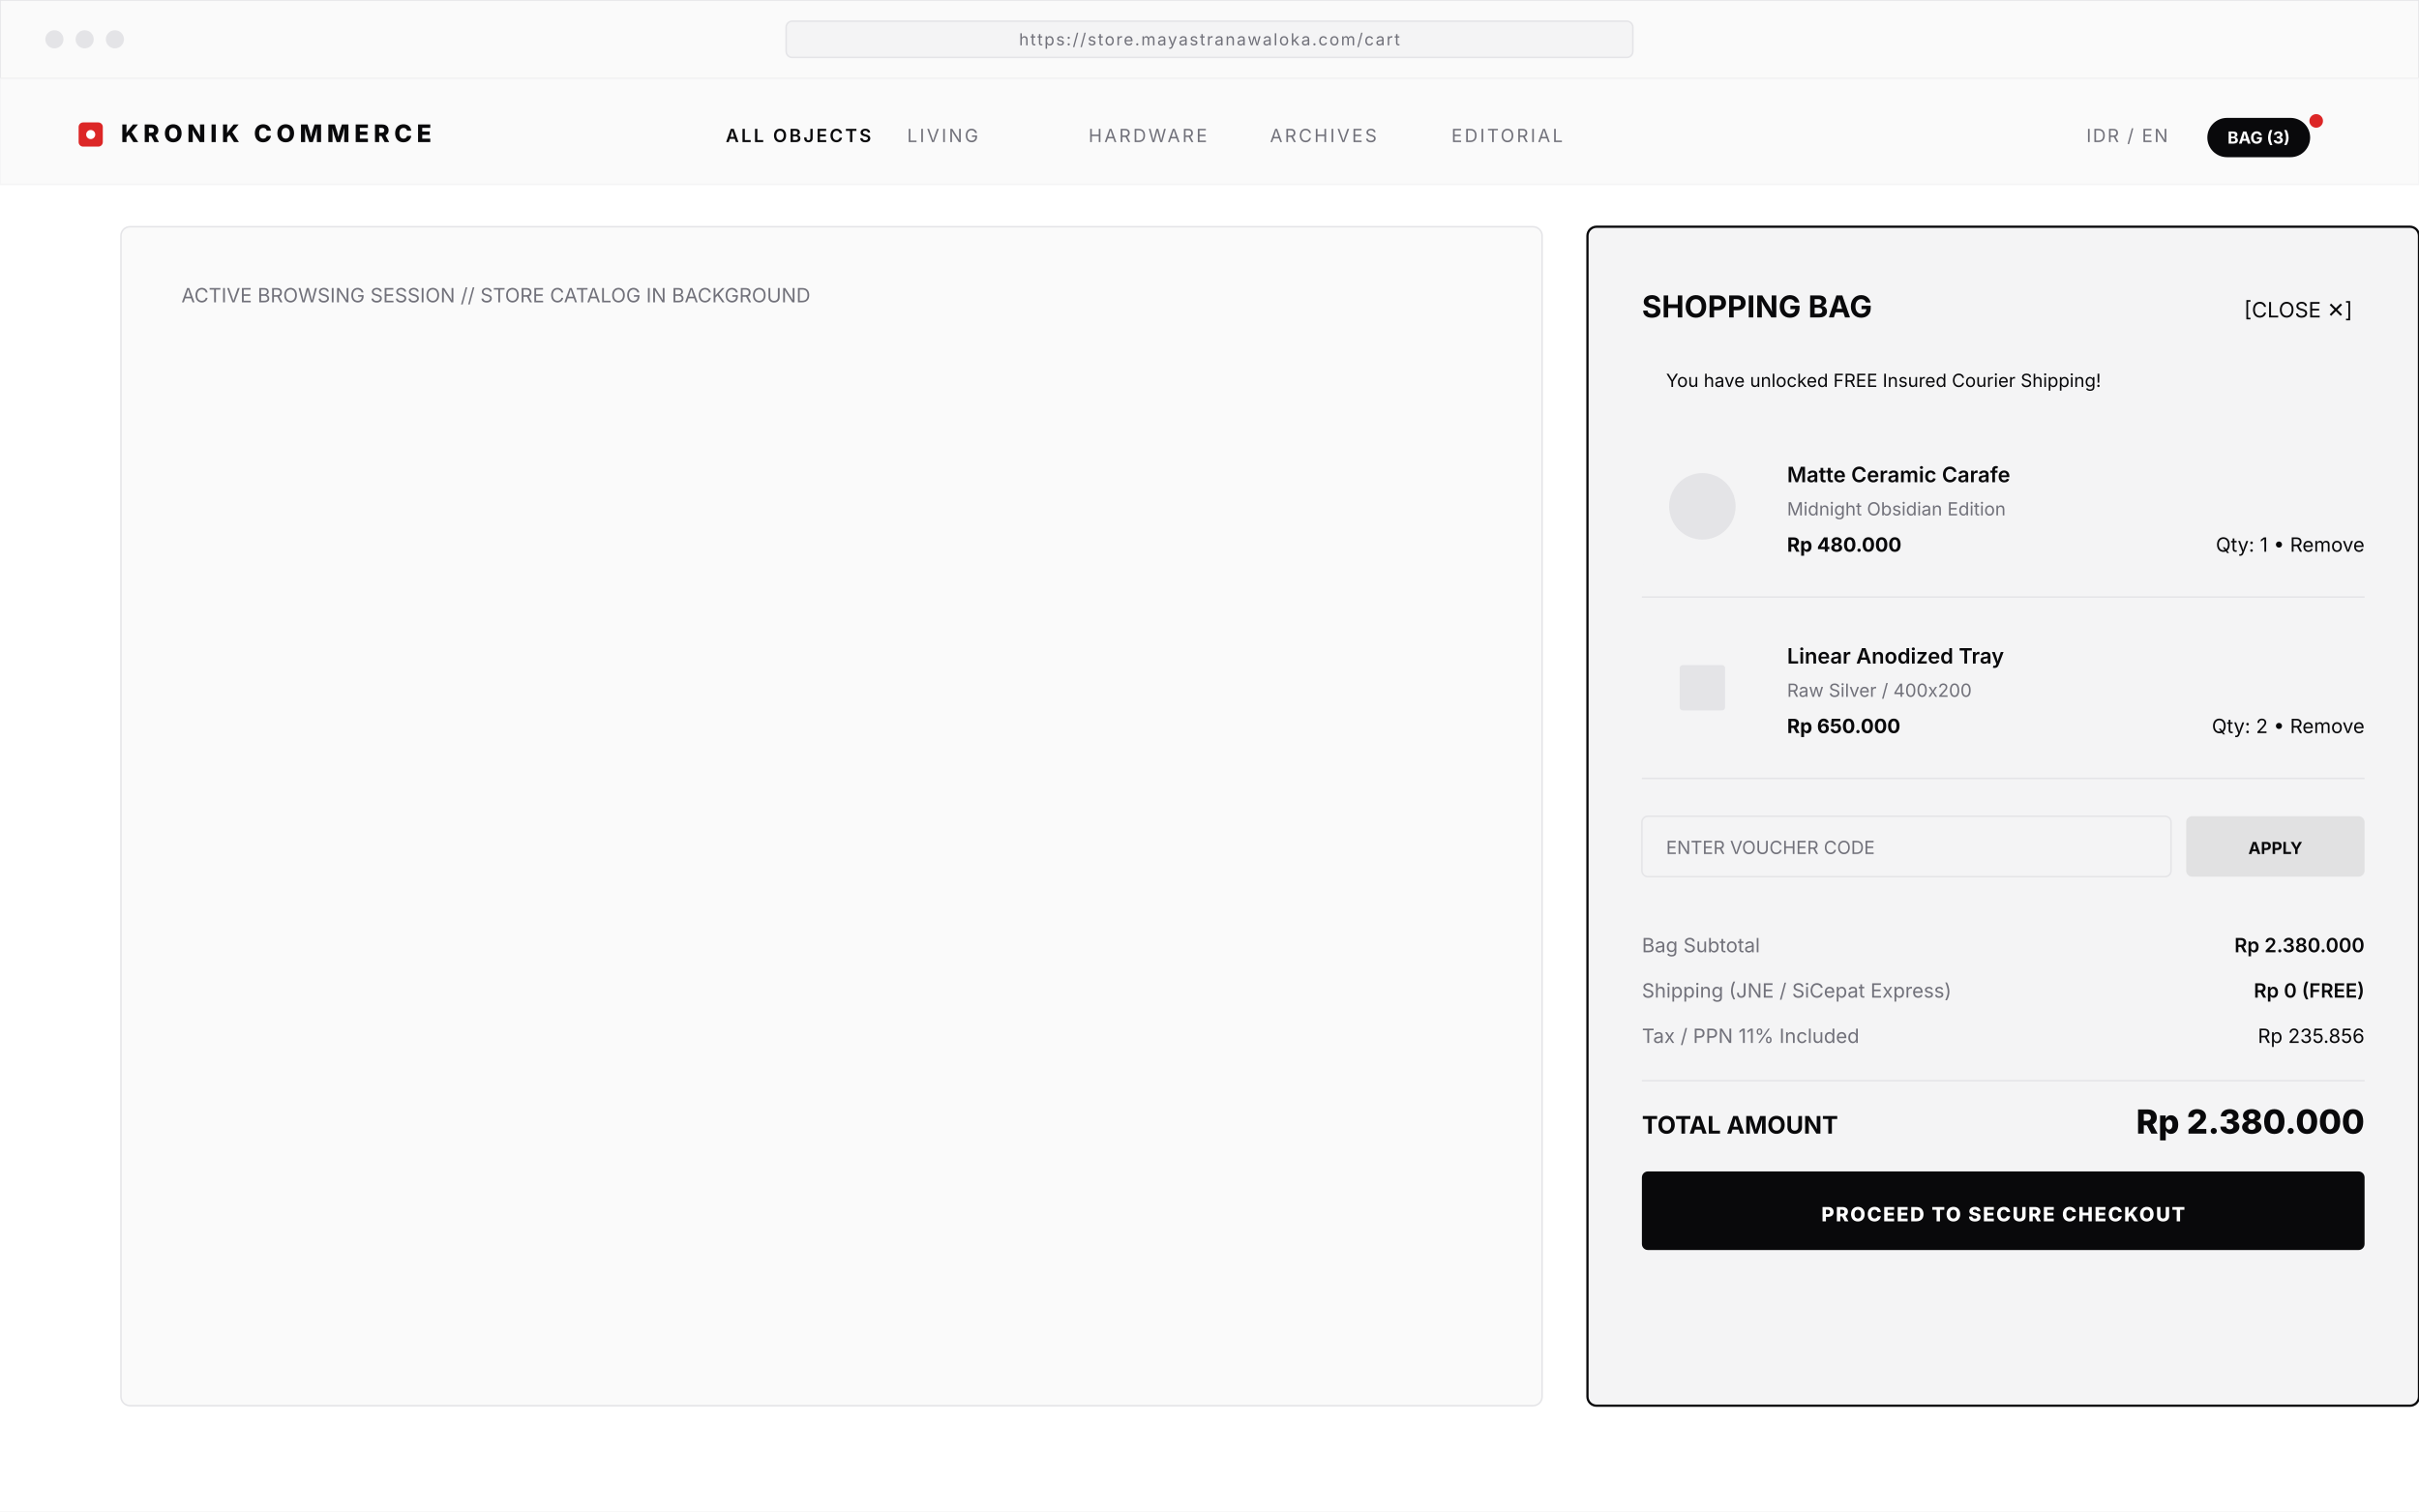
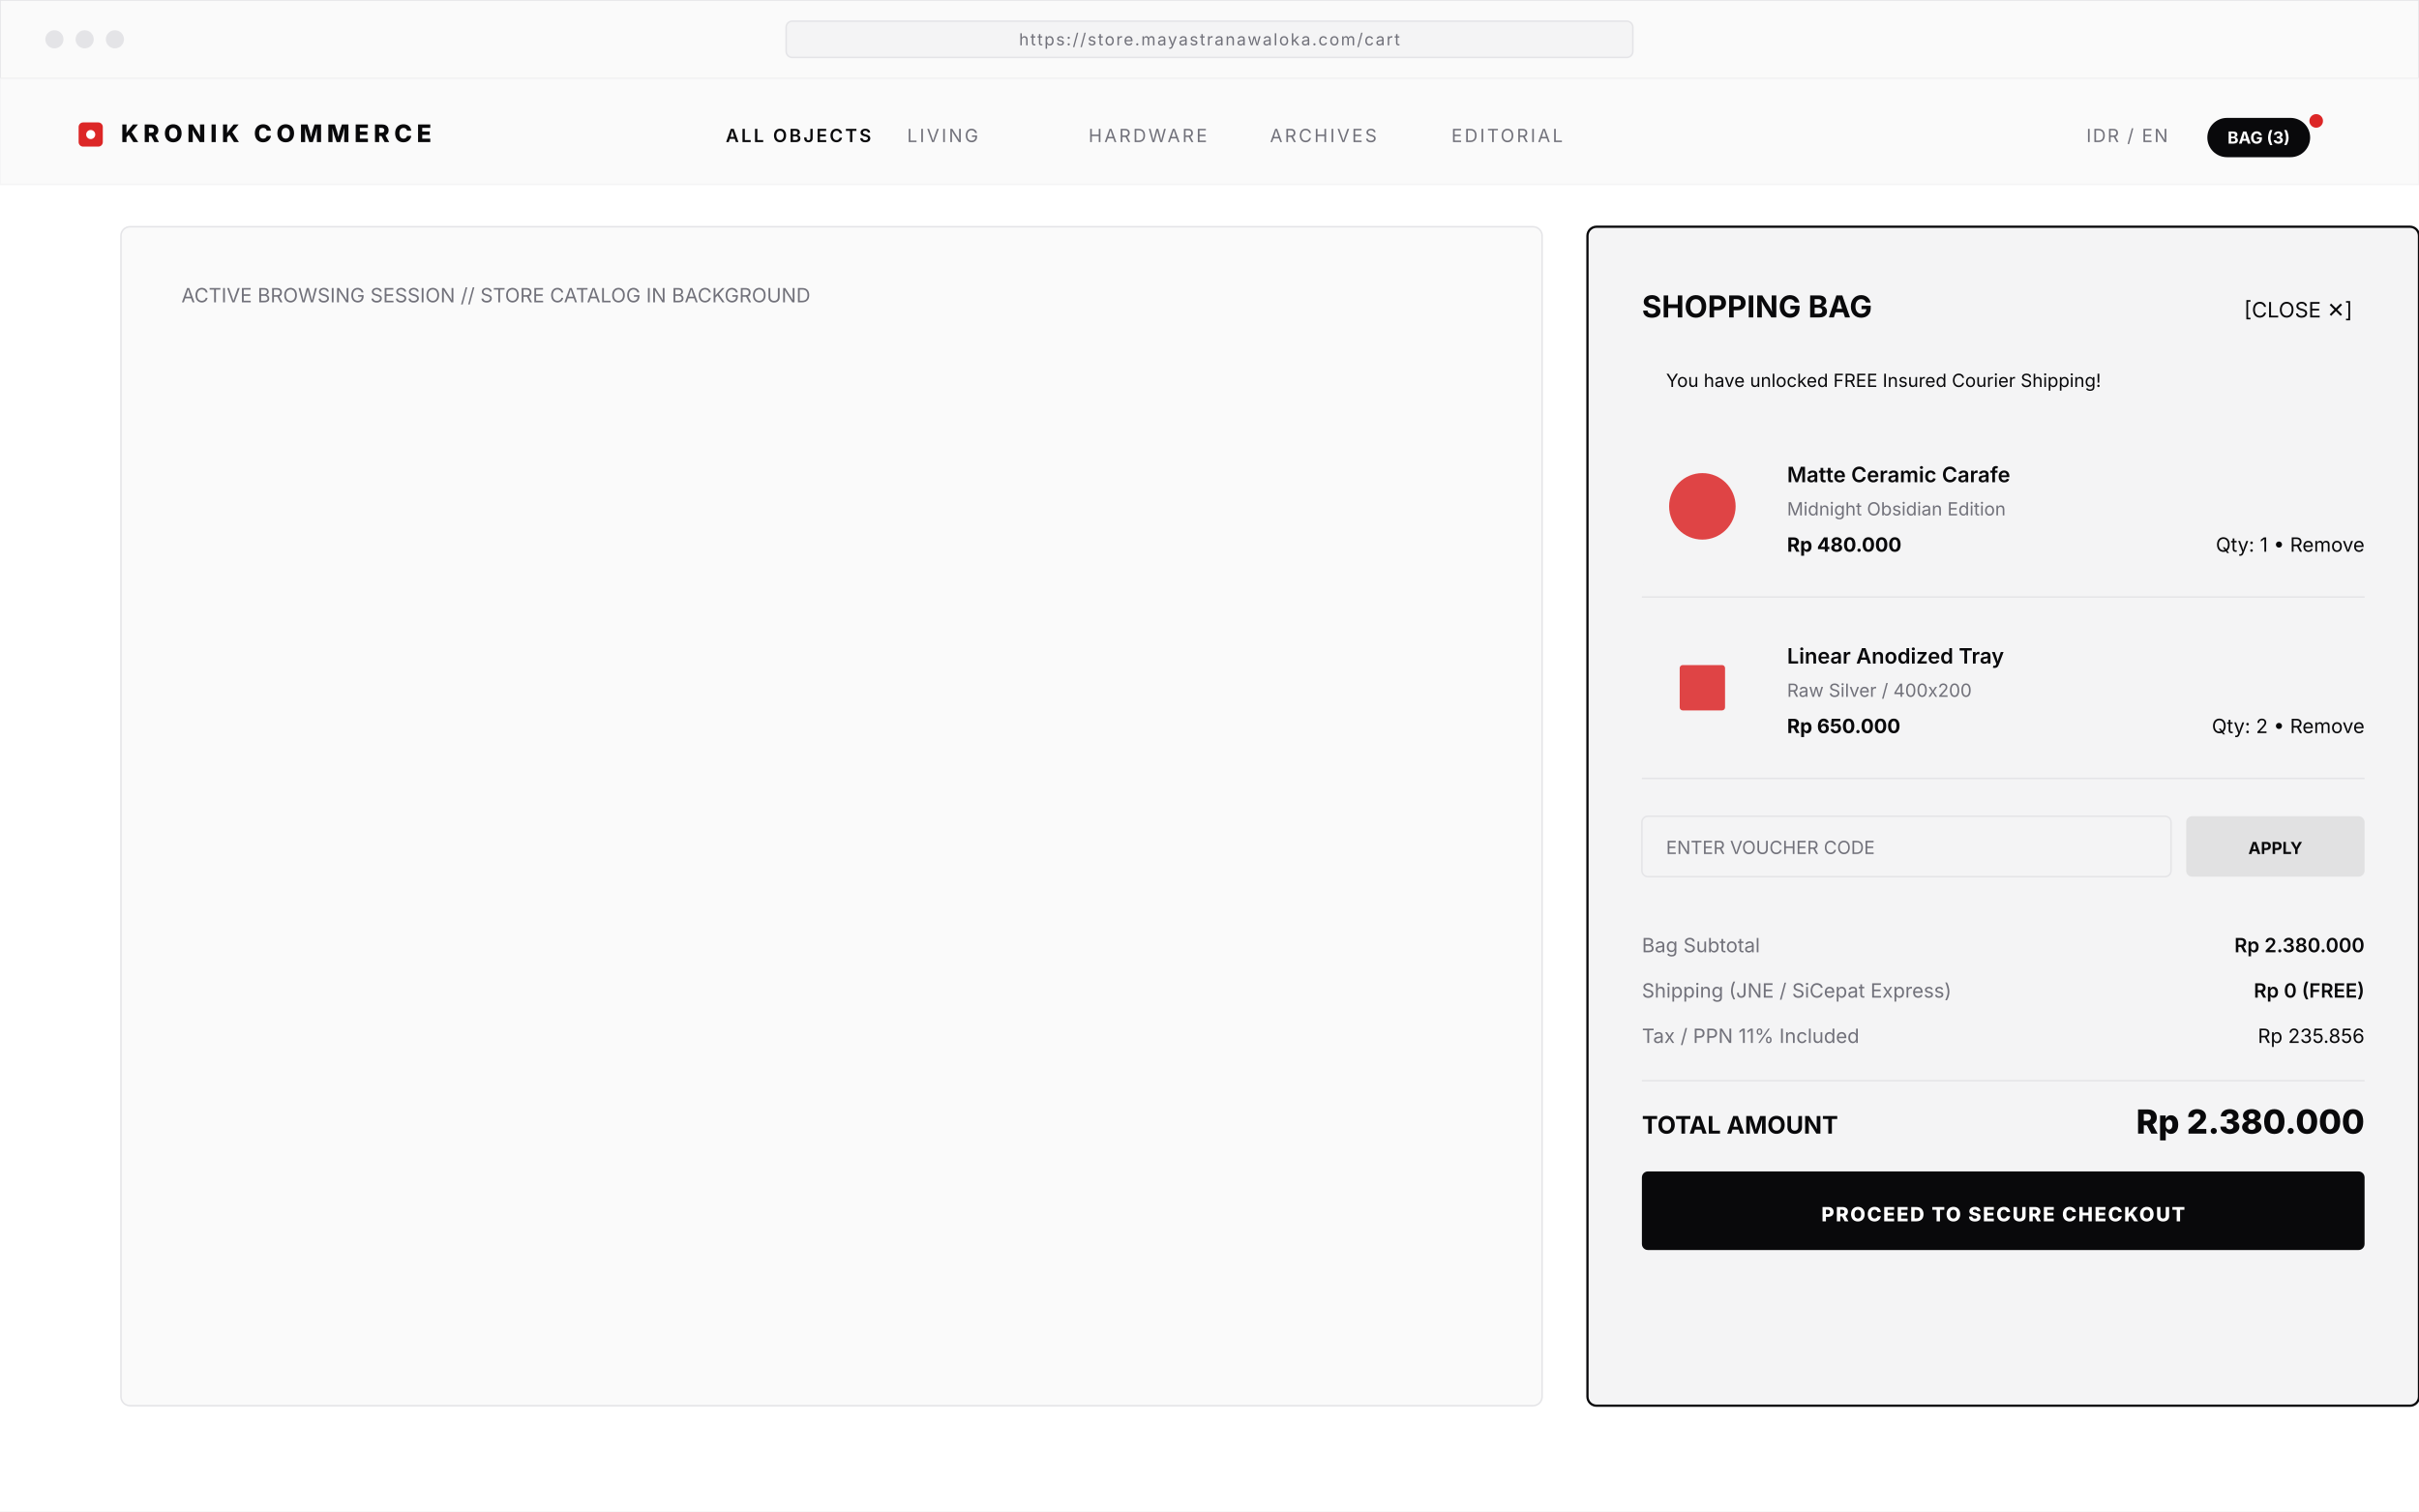
<svg xmlns="http://www.w3.org/2000/svg" viewBox="0 0 1600 1000" width="1600" height="1000" fill="none">
  <rect width="1600" height="1000" fill="#ffffff" />
  <rect width="1600" height="52" fill="#fafafa" stroke="#e4e4e7" stroke-width="1" />
  <circle cx="36" cy="26" r="6" fill="#e4e4e7" />
  <circle cx="56" cy="26" r="6" fill="#e4e4e7" />
  <circle cx="76" cy="26" r="6" fill="#e4e4e7" />
  <rect x="520" y="14" width="560" height="24" rx="4" fill="#f4f4f5" stroke="#e4e4e7" stroke-width="1" />
  <text x="800" y="30" fill="#71717a" font-family="-apple-system, BlinkMacSystemFont, sans-serif" font-size="11" text-anchor="middle" letter-spacing="1">https://store.mayastranawaloka.com/cart</text>
  <rect y="52" width="1600" height="70" fill="#fafafa" stroke="#f4f4f5" stroke-width="1" />
  <rect x="52" y="81" width="16" height="16" rx="3" fill="#dc2626" />
  <circle cx="60" cy="89" r="3" fill="#ffffff" />
  <text x="80" y="94" fill="#09090b" font-family="-apple-system, BlinkMacSystemFont, sans-serif" font-size="16" font-weight="800" letter-spacing="3">KRONIK COMMERCE</text>
  <g transform="translate(480, 94)">
    <text x="0" y="0" fill="#09090b" font-family="-apple-system, BlinkMacSystemFont, sans-serif" font-size="12" font-weight="600" letter-spacing="1.5">ALL OBJECTS</text>
    <text x="120" y="0" fill="#71717a" font-family="-apple-system, BlinkMacSystemFont, sans-serif" font-size="12" letter-spacing="1.5">LIVING</text>
    <text x="240" y="0" fill="#71717a" font-family="-apple-system, BlinkMacSystemFont, sans-serif" font-size="12" letter-spacing="1.5">HARDWARE</text>
    <text x="360" y="0" fill="#71717a" font-family="-apple-system, BlinkMacSystemFont, sans-serif" font-size="12" letter-spacing="1.5">ARCHIVES</text>
    <text x="480" y="0" fill="#71717a" font-family="-apple-system, BlinkMacSystemFont, sans-serif" font-size="12" letter-spacing="1.5">EDITORIAL</text>
  </g>
  <g transform="translate(1380, 94)">
    <text x="0" y="0" fill="#71717a" font-family="-apple-system, BlinkMacSystemFont, sans-serif" font-size="12" letter-spacing="1">IDR / EN</text>
    <rect x="80" y="-16" width="68" height="26" rx="13" fill="#09090b" />
    <text x="114" y="1" fill="#ffffff" font-family="-apple-system, BlinkMacSystemFont, sans-serif" font-size="11" font-weight="700" text-anchor="middle">BAG (3)</text>
    <circle cx="152" cy="-14" r="4.5" fill="#dc2626" />
  </g>
  <g transform="translate(80, 150)">
    <rect x="0" y="0" width="940" height="780" rx="6" fill="#fafafa" stroke="#e4e4e7" stroke-width="1" />
    <text x="40" y="50" fill="#71717a" font-family="-apple-system, BlinkMacSystemFont, sans-serif" font-size="13">ACTIVE BROWSING SESSION // STORE CATALOG IN BACKGROUND</text>
    <rect x="40" y="80" width="400" height="300" rx="4" fill="#fafafa" />
    <rect x="470" y="80" width="430" height="300" rx="4" fill="#fafafa" />
    <g transform="translate(970, 0)">
      <rect x="0" y="0" width="550" height="780" rx="6" fill="#f4f4f5" stroke="#09090b" stroke-width="1.5" />
      <g transform="translate(36, 40)">
        <text x="0" y="20" fill="#09090b" font-family="-apple-system, BlinkMacSystemFont, sans-serif" font-size="20" font-weight="700">SHOPPING BAG</text>
        <text x="470" y="20" fill="#09090b" font-family="-apple-system, BlinkMacSystemFont, sans-serif" font-size="14" text-anchor="end">[CLOSE ✕]</text>
        <rect x="0" y="45" width="478" height="32" rx="4" fill="#f4f4f5" />
        <text x="16" y="66" fill="#09090b" font-family="-apple-system, BlinkMacSystemFont, sans-serif" font-size="12">You have unlocked FREE Insured Courier Shipping!</text>
        <g transform="translate(0, 105)">
          <rect x="0" y="0" width="80" height="80" rx="4" fill="#f4f4f5" />
-           <circle cx="40" cy="40" r="22" fill="#e4e4e7" />
+           <circle cx="40" cy="40" r="22" fill="#dc2626" fill-opacity="0.85" />
          <text x="96" y="24" fill="#09090b" font-family="-apple-system, BlinkMacSystemFont, sans-serif" font-size="14" font-weight="600">Matte Ceramic Carafe</text>
          <text x="96" y="46" fill="#71717a" font-family="-apple-system, BlinkMacSystemFont, sans-serif" font-size="12">Midnight Obsidian Edition</text>
          <text x="96" y="70" fill="#09090b" font-family="-apple-system, BlinkMacSystemFont, sans-serif" font-size="13" font-weight="700">Rp 480.000</text>
          <text x="478" y="70" fill="#09090b" font-family="-apple-system, BlinkMacSystemFont, sans-serif" font-size="13" text-anchor="end">Qty: 1 • Remove</text>
        </g>
        <line x1="0" y1="205" x2="478" y2="205" stroke="#e4e4e7" />
        <g transform="translate(0, 225)">
          <rect x="0" y="0" width="80" height="80" rx="4" fill="#f4f4f5" />
-           <rect x="25" y="25" width="30" height="30" rx="2" fill="#e4e4e7" />
+           <rect x="25" y="25" width="30" height="30" rx="2" fill="#dc2626" fill-opacity="0.85" />
          <text x="96" y="24" fill="#09090b" font-family="-apple-system, BlinkMacSystemFont, sans-serif" font-size="14" font-weight="600">Linear Anodized Tray</text>
          <text x="96" y="46" fill="#71717a" font-family="-apple-system, BlinkMacSystemFont, sans-serif" font-size="12">Raw Silver / 400x200</text>
          <text x="96" y="70" fill="#09090b" font-family="-apple-system, BlinkMacSystemFont, sans-serif" font-size="13" font-weight="700">Rp 650.000</text>
          <text x="478" y="70" fill="#09090b" font-family="-apple-system, BlinkMacSystemFont, sans-serif" font-size="13" text-anchor="end">Qty: 2 • Remove</text>
        </g>
        <line x1="0" y1="325" x2="478" y2="325" stroke="#e4e4e7" />
        <g transform="translate(0, 350)">
          <rect x="0" y="0" width="350" height="40" rx="4" fill="#f4f4f5" stroke="#e4e4e7" stroke-width="1" />
          <text x="16" y="25" fill="#71717a" font-family="-apple-system, BlinkMacSystemFont, sans-serif" font-size="12">ENTER VOUCHER CODE</text>
          <rect x="360" y="0" width="118" height="40" rx="4" fill="#09090b" fill-opacity="0.08" />
          <text x="419" y="25" fill="#09090b" font-family="-apple-system, BlinkMacSystemFont, sans-serif" font-size="11" font-weight="700" text-anchor="middle">APPLY</text>
        </g>
        <g transform="translate(0, 420)">
          <text x="0" y="20" fill="#71717a" font-family="-apple-system, BlinkMacSystemFont, sans-serif" font-size="13">Bag Subtotal</text>
          <text x="478" y="20" fill="#09090b" font-family="-apple-system, BlinkMacSystemFont, sans-serif" font-size="13" font-weight="600" text-anchor="end">Rp 2.380.000</text>
          <text x="0" y="50" fill="#71717a" font-family="-apple-system, BlinkMacSystemFont, sans-serif" font-size="13">Shipping (JNE / SiCepat Express)</text>
          <text x="478" y="50" fill="#09090b" font-family="-apple-system, BlinkMacSystemFont, sans-serif" font-size="13" font-weight="600" text-anchor="end">Rp 0 (FREE)</text>
          <text x="0" y="80" fill="#71717a" font-family="-apple-system, BlinkMacSystemFont, sans-serif" font-size="13">Tax / PPN 11% Included</text>
          <text x="478" y="80" fill="#09090b" font-family="-apple-system, BlinkMacSystemFont, sans-serif" font-size="13" text-anchor="end">Rp 235.856</text>
          <line x1="0" y1="105" x2="478" y2="105" stroke="#e4e4e7" />
          <text x="0" y="140" fill="#09090b" font-family="-apple-system, BlinkMacSystemFont, sans-serif" font-size="16" font-weight="700">TOTAL AMOUNT</text>
          <text x="478" y="140" fill="#09090b" font-family="-apple-system, BlinkMacSystemFont, sans-serif" font-size="22" font-weight="800" text-anchor="end">Rp 2.380.000</text>
          <rect x="0" y="165" width="478" height="52" rx="4" fill="#09090b" />
          <text x="239" y="198" fill="#ffffff" font-family="-apple-system, BlinkMacSystemFont, sans-serif" font-size="13" font-weight="800" letter-spacing="1" text-anchor="middle">PROCEED TO SECURE CHECKOUT</text>
        </g>
      </g>
    </g>
  </g>
</svg>
